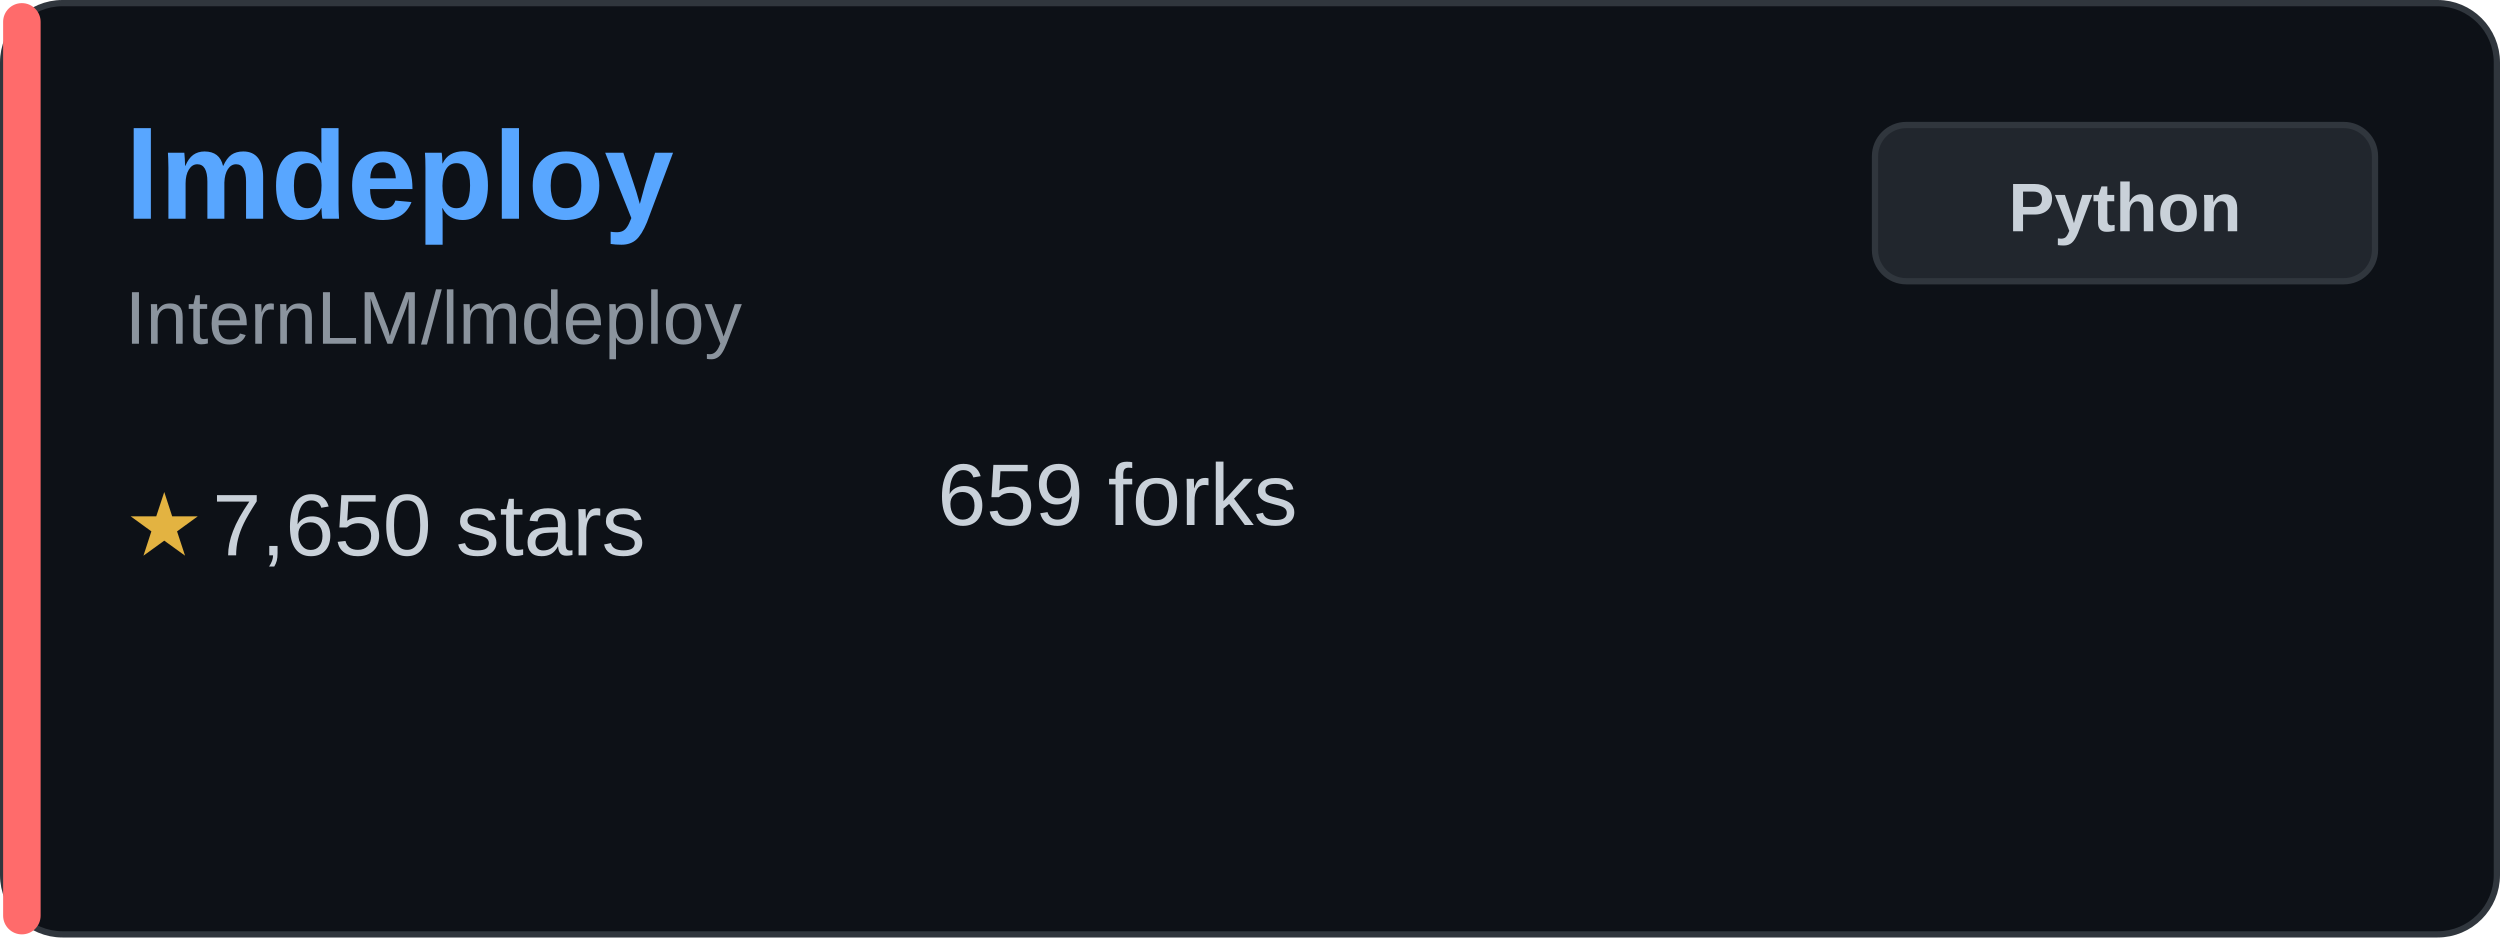
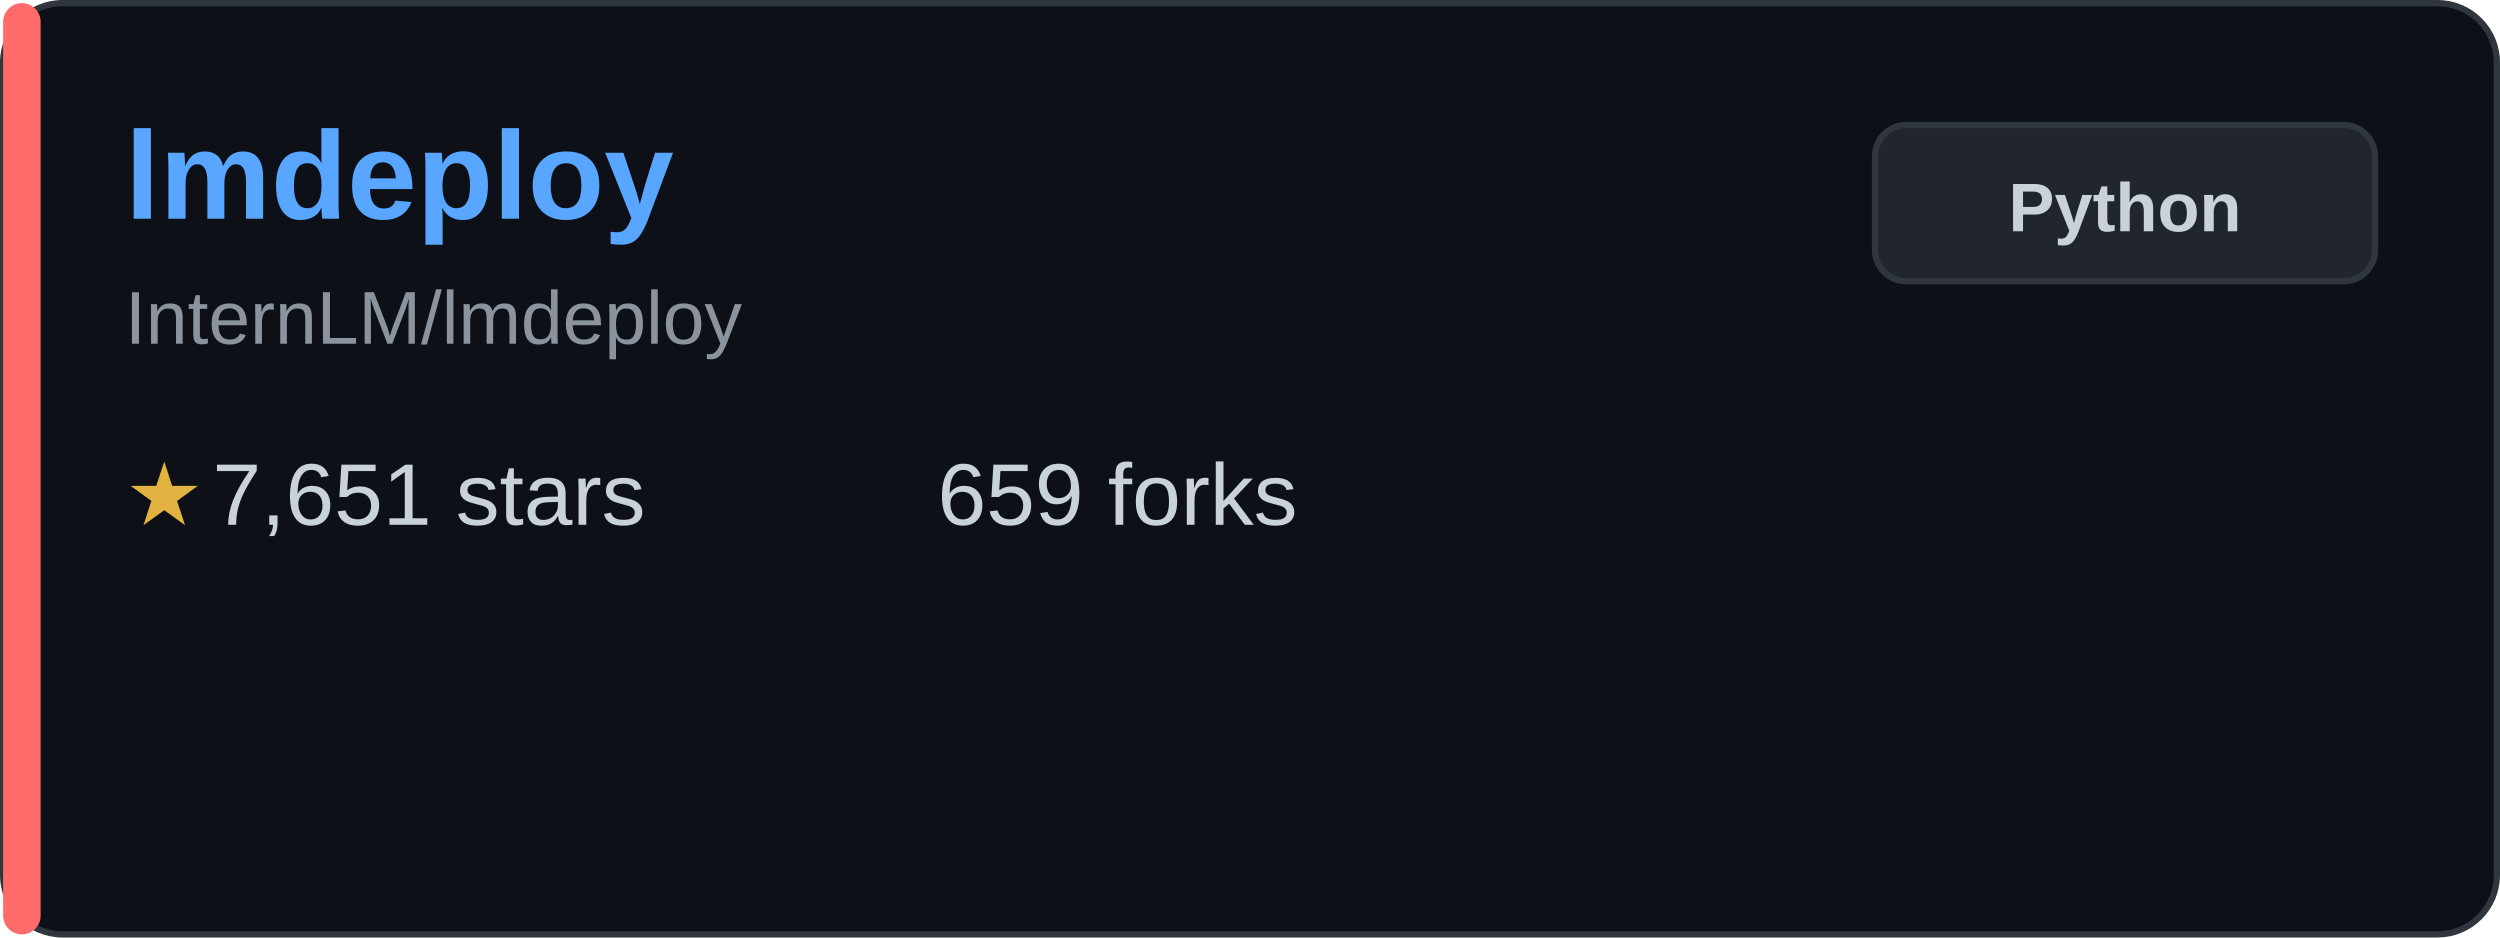
<svg xmlns="http://www.w3.org/2000/svg" width="400" height="150" viewBox="0 0 400 150" fill="none">
  <rect x="0.5" y="0.5" width="399" height="149" rx="9.5" fill="#0d1117" stroke="#30363d" />
  <rect x="0.5" y="0.5" width="6" height="149" rx="3" fill="#ff6b6b" />
  <text x="20" y="35" font-family="Arial, sans-serif" font-size="20" font-weight="bold" fill="#58a6ff">lmdeploy</text>
  <text x="20" y="55" font-family="Arial, sans-serif" font-size="12" fill="#8b949e">InternLM/lmdeploy</text>
  <g transform="translate(20, 80)">
-     <text x="0" y="4" font-family="Arial, sans-serif" font-size="14" fill="#e3b341" dominant-baseline="central">★</text>
-     <text x="14" y="4" font-family="Arial, sans-serif" font-size="14" fill="#c9d1d9" dominant-baseline="central">7,650 stars</text>
+     <text x="0" y="0" font-family="Arial, sans-serif" font-size="14" fill="#e3b341" dominant-baseline="middle">★</text>
+     <text x="14" y="0" font-family="Arial, sans-serif" font-size="14" fill="#c9d1d9" dominant-baseline="middle">7,651 stars</text>
  </g>
  <g transform="translate(150, 80)">
-     <text x="0" y="4" font-family="Arial, sans-serif" font-size="14" fill="#c9d1d9">659 forks</text>
+     <text x="0" y="0" font-family="Arial, sans-serif" font-size="14" fill="#c9d1d9" dominant-baseline="middle">659 forks</text>
  </g>
  <rect x="300" y="20" width="80" height="25" rx="5" fill="#21262d" stroke="#30363d" />
  <text x="340" y="37" font-family="Arial, sans-serif" font-size="11" font-weight="bold" fill="#c9d1d9" text-anchor="middle">Python</text>
</svg>
